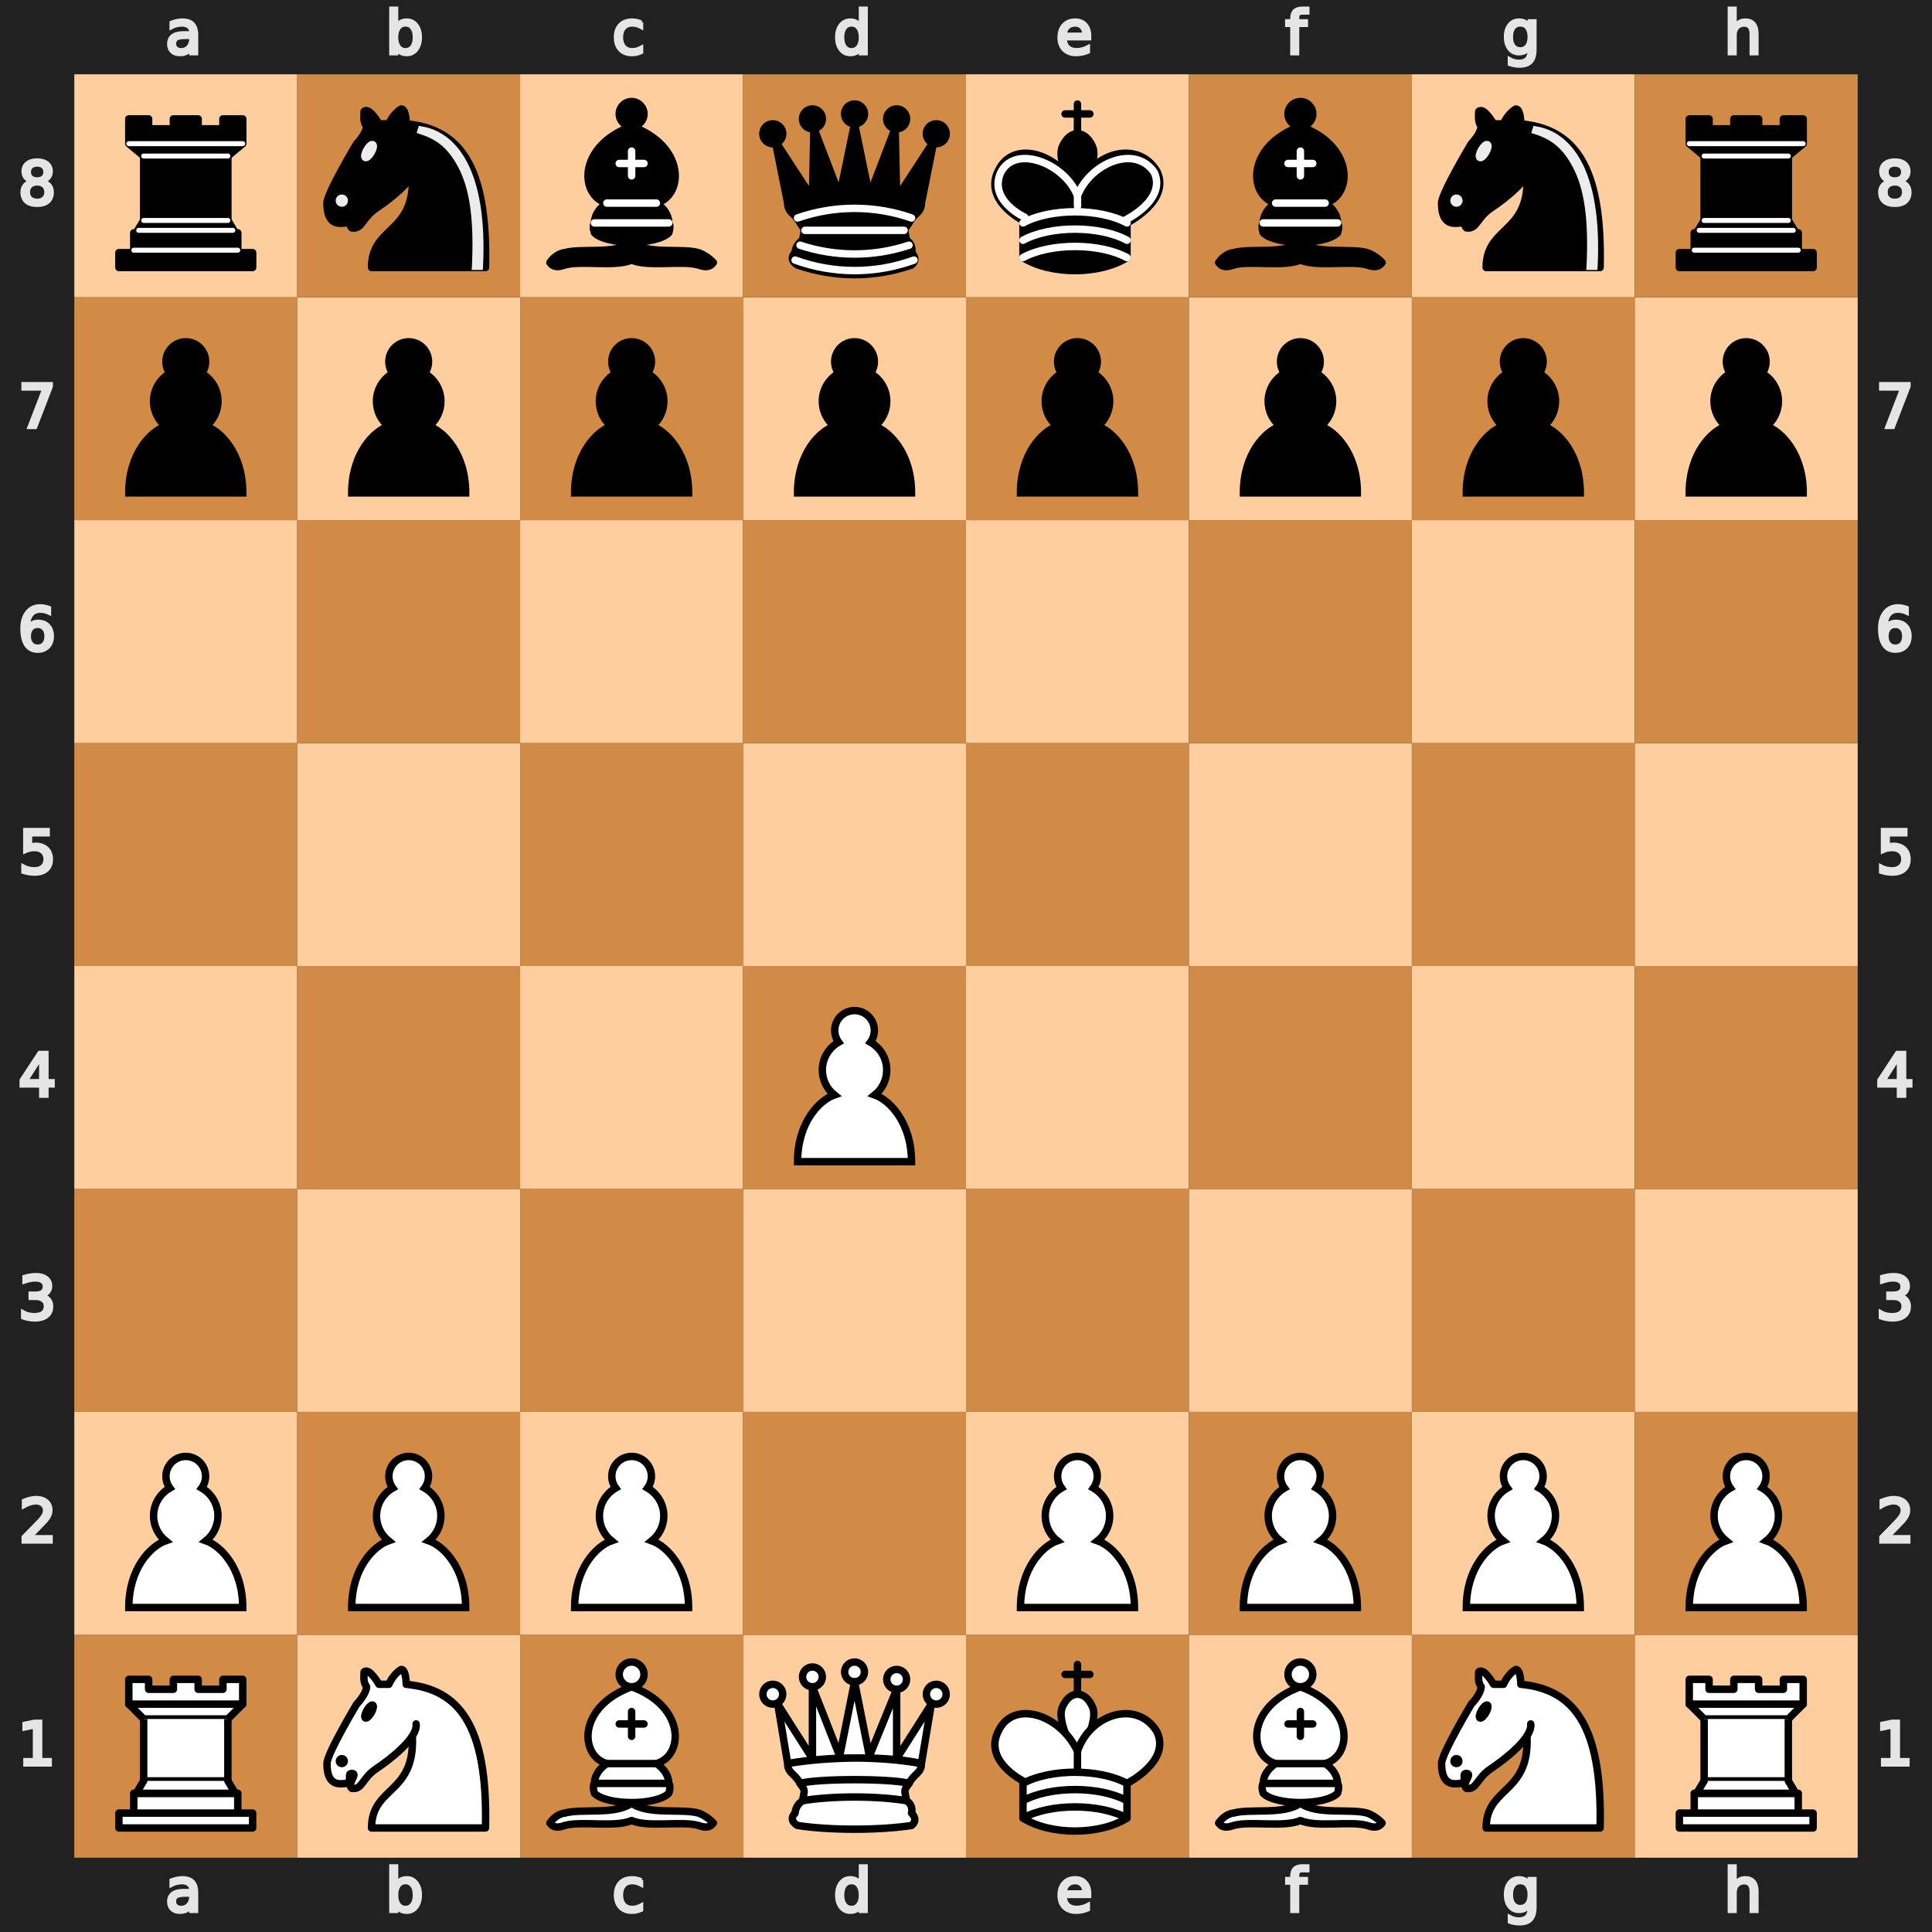
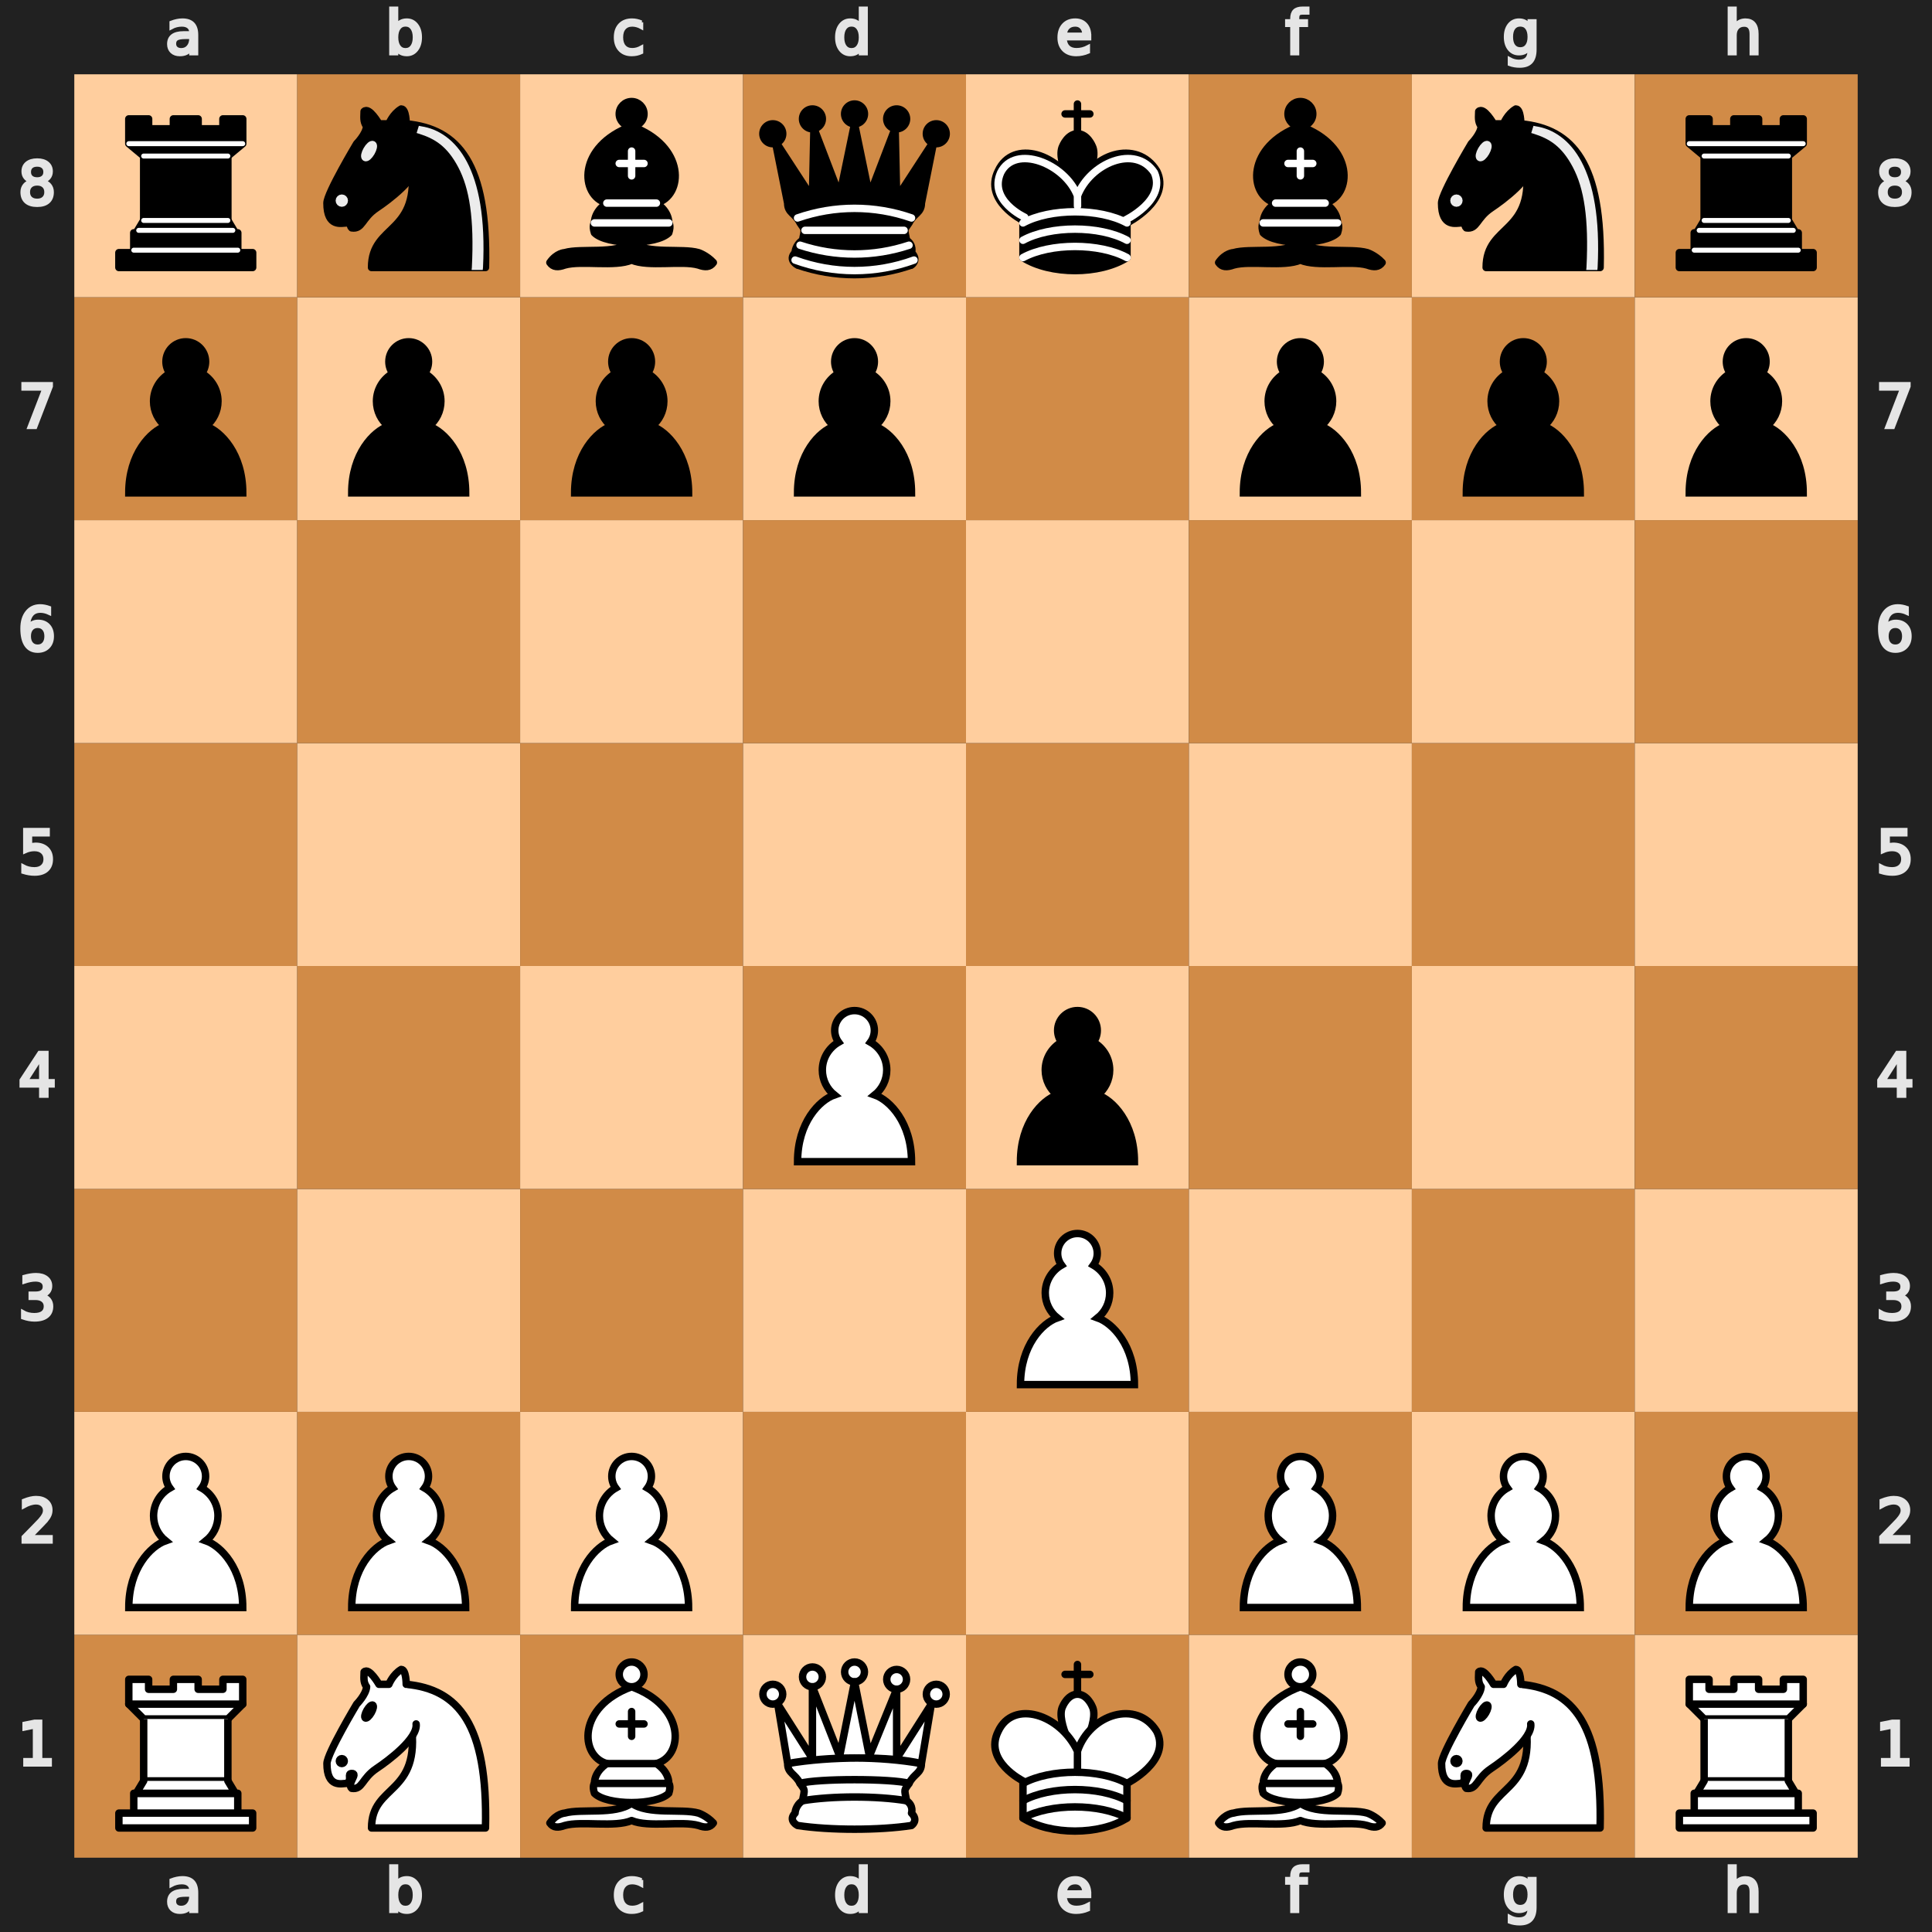
<svg xmlns="http://www.w3.org/2000/svg" xmlns:xlink="http://www.w3.org/1999/xlink" version="1.2" baseProfile="tiny" viewBox="0 0 390 390">
  <defs>
    <g id="white-pawn" class="white pawn">
      <path d="M22.5 9c-2.21 0-4 1.79-4 4 0 .89.29 1.71.78 2.38C17.33 16.5 16 18.59 16 21c0 2.03.94 3.84 2.41 5.03-3 1.06-7.41 5.55-7.41 13.47h23c0-7.92-4.41-12.41-7.41-13.47 1.47-1.19 2.41-3 2.41-5.03 0-2.41-1.33-4.5-3.28-5.62.49-.67.78-1.49.78-2.38 0-2.21-1.79-4-4-4z" fill="#fff" stroke="#000" stroke-width="1.5" stroke-linecap="round" />
    </g>
    <g id="white-knight" class="white knight" fill="none" fill-rule="evenodd" stroke="#000" stroke-width="1.5" stroke-linecap="round" stroke-linejoin="round">
      <path d="M 22,10 C 32.5,11 38.5,18 38,39 L 15,39 C 15,30 25,32.5 23,18" style="fill:#ffffff; stroke:#000000;" />
      <path d="M 24,18 C 24.38,20.91 18.45,25.37 16,27 C 13,29 13.18,31.34 11,31 C 9.958,30.06 12.41,27.96 11,28 C 10,28 11.19,29.23 10,30 C 9,30 5.997,31 6,26 C 6,24 12,14 12,14 C 12,14 13.89,12.1 14,10.5 C 13.27,9.506 13.5,8.5 13.5,7.5 C 14.5,6.5 16.5,10 16.5,10 L 18.5,10 C 18.5,10 19.28,8.008 21,7 C 22,7 22,10 22,10" style="fill:#ffffff; stroke:#000000;" />
      <path d="M 9.5 25.5 A 0.5 0.5 0 1 1 8.5,25.5 A 0.5 0.5 0 1 1 9.5 25.5 z" style="fill:#000000; stroke:#000000;" />
      <path d="M 15 15.5 A 0.5 1.5 0 1 1 14,15.5 A 0.5 1.5 0 1 1 15 15.5 z" transform="matrix(0.866,0.5,-0.5,0.866,9.693,-5.173)" style="fill:#000000; stroke:#000000;" />
    </g>
    <g id="white-bishop" class="white bishop" fill="none" fill-rule="evenodd" stroke="#000" stroke-width="1.5" stroke-linecap="round" stroke-linejoin="round">
      <g fill="#fff" stroke-linecap="butt">
        <path d="M9 36c3.39-.97 10.11.43 13.5-2 3.39 2.43 10.11 1.03 13.5 2 0 0 1.65.54 3 2-.68.97-1.65.99-3 .5-3.39-.97-10.11.46-13.5-1-3.39 1.46-10.11.03-13.5 1-1.354.49-2.323.47-3-.5 1.354-1.94 3-2 3-2zM15 32c2.5 2.5 12.5 2.5 15 0 .5-1.5 0-2 0-2 0-2.5-2.5-4-2.5-4 5.5-1.5 6-11.5-5-15.5-11 4-10.5 14-5 15.5 0 0-2.5 1.5-2.5 4 0 0-.5.5 0 2zM25 8a2.5 2.5 0 1 1-5 0 2.5 2.5 0 1 1 5 0z" />
      </g>
      <path d="M17.5 26h10M15 30h15m-7.5-14.5v5M20 18h5" stroke-linejoin="miter" />
    </g>
    <g id="white-rook" class="white rook" fill="#fff" fill-rule="evenodd" stroke="#000" stroke-width="1.5" stroke-linecap="round" stroke-linejoin="round">
      <path d="M9 39h27v-3H9v3zM12 36v-4h21v4H12zM11 14V9h4v2h5V9h5v2h5V9h4v5" stroke-linecap="butt" />
      <path d="M34 14l-3 3H14l-3-3" />
      <path d="M31 17v12.5H14V17" stroke-linecap="butt" stroke-linejoin="miter" />
      <path d="M31 29.5l1.5 2.5h-20l1.5-2.5" />
      <path d="M11 14h23" fill="none" stroke-linejoin="miter" />
    </g>
    <g id="white-queen" class="white queen" fill="#fff" fill-rule="evenodd" stroke="#000" stroke-width="1.5" stroke-linecap="round" stroke-linejoin="round">
      <path d="M8 12a2 2 0 1 1-4 0 2 2 0 1 1 4 0zM24.5 7.5a2 2 0 1 1-4 0 2 2 0 1 1 4 0zM41 12a2 2 0 1 1-4 0 2 2 0 1 1 4 0zM16 8.5a2 2 0 1 1-4 0 2 2 0 1 1 4 0zM33 9a2 2 0 1 1-4 0 2 2 0 1 1 4 0z" />
      <path d="M9 26c8.5-1.5 21-1.5 27 0l2-12-7 11V11l-5.5 13.5-3-15-3 15-5.5-14V25L7 14l2 12zM9 26c0 2 1.5 2 2.5 4 1 1.5 1 1 .5 3.5-1.5 1-1.5 2.5-1.5 2.5-1.5 1.5.5 2.5.5 2.5 6.5 1 16.5 1 23 0 0 0 1.5-1 0-2.5 0 0 .5-1.5-1-2.5-.5-2.5-.5-2 .5-3.5 1-2 2.5-2 2.5-4-8.5-1.5-18.5-1.5-27 0z" stroke-linecap="butt" />
      <path d="M11.5 30c3.5-1 18.5-1 22 0M12 33.5c6-1 15-1 21 0" fill="none" />
    </g>
    <g id="white-king" class="white king" fill="none" fill-rule="evenodd" stroke="#000" stroke-width="1.5" stroke-linecap="round" stroke-linejoin="round">
      <path d="M22.5 11.63V6M20 8h5" stroke-linejoin="miter" />
      <path d="M22.5 25s4.5-7.5 3-10.5c0 0-1-2.5-3-2.5s-3 2.5-3 2.5c-1.5 3 3 10.5 3 10.5" fill="#fff" stroke-linecap="butt" stroke-linejoin="miter" />
      <path d="M11.5 37c5.5 3.5 15.5 3.5 21 0v-7s9-4.5 6-10.5c-4-6.5-13.5-3.5-16 4V27v-3.5c-3.5-7.5-13-10.5-16-4-3 6 5 10 5 10V37z" fill="#fff" />
      <path d="M11.5 30c5.5-3 15.5-3 21 0m-21 3.5c5.5-3 15.5-3 21 0m-21 3.5c5.5-3 15.5-3 21 0" />
    </g>
    <g id="black-pawn" class="black pawn">
      <path d="M22.5 9c-2.21 0-4 1.79-4 4 0 .89.29 1.71.78 2.38C17.33 16.5 16 18.59 16 21c0 2.03.94 3.84 2.41 5.03-3 1.06-7.41 5.55-7.41 13.47h23c0-7.92-4.41-12.41-7.41-13.47 1.47-1.19 2.41-3 2.41-5.03 0-2.41-1.33-4.5-3.28-5.62.49-.67.78-1.49.78-2.38 0-2.21-1.79-4-4-4z" fill="#000" stroke="#000" stroke-width="1.5" stroke-linecap="round" />
    </g>
    <g id="black-knight" class="black knight" fill="none" fill-rule="evenodd" stroke="#000" stroke-width="1.5" stroke-linecap="round" stroke-linejoin="round">
      <path d="M 22,10 C 32.5,11 38.5,18 38,39 L 15,39 C 15,30 25,32.5 23,18" style="fill:#000000; stroke:#000000;" />
      <path d="M 24,18 C 24.38,20.91 18.45,25.37 16,27 C 13,29 13.18,31.34 11,31 C 9.958,30.06 12.41,27.96 11,28 C 10,28 11.19,29.23 10,30 C 9,30 5.997,31 6,26 C 6,24 12,14 12,14 C 12,14 13.89,12.1 14,10.5 C 13.27,9.506 13.5,8.5 13.5,7.5 C 14.5,6.5 16.5,10 16.5,10 L 18.5,10 C 18.5,10 19.28,8.008 21,7 C 22,7 22,10 22,10" style="fill:#000000; stroke:#000000;" />
      <path d="M 9.5 25.5 A 0.5 0.5 0 1 1 8.5,25.5 A 0.5 0.5 0 1 1 9.5 25.5 z" style="fill:#ececec; stroke:#ececec;" />
      <path d="M 15 15.5 A 0.5 1.5 0 1 1 14,15.5 A 0.5 1.5 0 1 1 15 15.5 z" transform="matrix(0.866,0.5,-0.5,0.866,9.693,-5.173)" style="fill:#ececec; stroke:#ececec;" />
      <path d="M 24.55,10.4 L 24.1,11.85 L 24.6,12 C 27.75,13 30.25,14.49 32.5,18.75 C 34.75,23.01 35.75,29.06 35.25,39 L 35.2,39.5 L 37.45,39.5 L 37.5,39 C 38,28.94 36.62,22.15 34.25,17.66 C 31.88,13.17 28.46,11.02 25.06,10.5 L 24.55,10.4 z " style="fill:#ececec; stroke:none;" />
    </g>
    <g id="black-bishop" class="black bishop" fill="none" fill-rule="evenodd" stroke="#000" stroke-width="1.5" stroke-linecap="round" stroke-linejoin="round">
      <path d="M9 36c3.39-.97 10.11.43 13.5-2 3.39 2.43 10.11 1.03 13.5 2 0 0 1.65.54 3 2-.68.97-1.65.99-3 .5-3.39-.97-10.11.46-13.5-1-3.39 1.46-10.11.03-13.5 1-1.354.49-2.323.47-3-.5 1.354-1.94 3-2 3-2zm6-4c2.5 2.5 12.5 2.5 15 0 .5-1.5 0-2 0-2 0-2.5-2.5-4-2.5-4 5.5-1.5 6-11.5-5-15.5-11 4-10.5 14-5 15.5 0 0-2.5 1.5-2.5 4 0 0-.5.5 0 2zM25 8a2.5 2.5 0 1 1-5 0 2.5 2.5 0 1 1 5 0z" fill="#000" stroke-linecap="butt" />
      <path d="M17.5 26h10M15 30h15m-7.5-14.5v5M20 18h5" stroke="#fff" stroke-linejoin="miter" />
    </g>
    <g id="black-rook" class="black rook" fill="#000" fill-rule="evenodd" stroke="#000" stroke-width="1.5" stroke-linecap="round" stroke-linejoin="round">
      <path d="M9 39h27v-3H9v3zM12.5 32l1.5-2.5h17l1.5 2.5h-20zM12 36v-4h21v4H12z" stroke-linecap="butt" />
      <path d="M14 29.5v-13h17v13H14z" stroke-linecap="butt" stroke-linejoin="miter" />
      <path d="M14 16.5L11 14h23l-3 2.5H14zM11 14V9h4v2h5V9h5v2h5V9h4v5H11z" stroke-linecap="butt" />
      <path d="M12 35.5h21M13 31.5h19M14 29.5h17M14 16.5h17M11 14h23" fill="none" stroke="#fff" stroke-width="1" stroke-linejoin="miter" />
    </g>
    <g id="black-queen" class="black queen" fill="#000" fill-rule="evenodd" stroke="#000" stroke-width="1.5" stroke-linecap="round" stroke-linejoin="round">
      <g fill="#000" stroke="none">
        <circle cx="6" cy="12" r="2.75" />
        <circle cx="14" cy="9" r="2.75" />
        <circle cx="22.5" cy="8" r="2.75" />
        <circle cx="31" cy="9" r="2.75" />
        <circle cx="39" cy="12" r="2.75" />
      </g>
      <path d="M9 26c8.5-1.5 21-1.5 27 0l2.5-12.5L31 25l-.3-14.1-5.2 13.6-3-14.5-3 14.5-5.2-13.6L14 25 6.5 13.5 9 26zM9 26c0 2 1.5 2 2.5 4 1 1.5 1 1 .5 3.5-1.5 1-1.5 2.5-1.5 2.5-1.5 1.5.5 2.5.5 2.5 6.5 1 16.5 1 23 0 0 0 1.5-1 0-2.5 0 0 .5-1.5-1-2.5-.5-2.5-.5-2 .5-3.5 1-2 2.5-2 2.5-4-8.5-1.5-18.5-1.5-27 0z" stroke-linecap="butt" />
      <path d="M11 38.5a35 35 1 0 0 23 0" fill="none" stroke-linecap="butt" />
      <path d="M11 29a35 35 1 0 1 23 0M12.5 31.5h20M11.5 34.5a35 35 1 0 0 22 0M10.5 37.5a35 35 1 0 0 24 0" fill="none" stroke="#fff" />
    </g>
    <g id="black-king" class="black king" fill="none" fill-rule="evenodd" stroke="#000" stroke-width="1.5" stroke-linecap="round" stroke-linejoin="round">
      <path d="M22.5 11.63V6" stroke-linejoin="miter" />
      <path d="M22.5 25s4.5-7.5 3-10.5c0 0-1-2.5-3-2.5s-3 2.5-3 2.5c-1.5 3 3 10.5 3 10.5" fill="#000" stroke-linecap="butt" stroke-linejoin="miter" />
      <path d="M11.5 37c5.5 3.5 15.5 3.5 21 0v-7s9-4.5 6-10.5c-4-6.5-13.5-3.5-16 4V27v-3.5c-3.5-7.5-13-10.5-16-4-3 6 5 10 5 10V37z" fill="#000" />
      <path d="M20 8h5" stroke-linejoin="miter" />
      <path d="M32 29.5s8.5-4 6.03-9.65C34.15 14 25 18 22.5 24.5l.01 2.1-.01-2.1C20 18 9.906 14 6.997 19.85c-2.497 5.65 4.853 9 4.853 9M11.5 30c5.5-3 15.5-3 21 0m-21 3.5c5.5-3 15.5-3 21 0m-21 3.5c5.5-3 15.5-3 21 0" stroke="#fff" />
    </g>
  </defs>
  <rect x="0" y="0" width="390" height="390" fill="#212121" />
  <g transform="translate(20, 0) scale(0.75, 0.75)" fill="#e5e5e5" stroke="#e5e5e5">
    <path d="M23.328 10.016q-1.742 0-2.414.398-.672.398-.672 1.36 0 .765.5 1.218.508.445 1.375.445 1.196 0 1.914-.843.727-.852.727-2.258v-.32zm2.867-.594v4.992h-1.437v-1.328q-.492.797-1.227 1.18-.734.375-1.797.375-1.343 0-2.14-.75-.79-.758-.79-2.024 0-1.476.985-2.226.992-.75 2.953-.75h2.016V8.75q0-.992-.656-1.531-.649-.547-1.829-.547-.75 0-1.46.18-.711.18-1.368.539V6.062q.79-.304 1.532-.453.742-.156 1.445-.156 1.898 0 2.836.984.937.985.937 2.985z" />
  </g>
  <g transform="translate(20, 375) scale(0.75, 0.75)" fill="#e5e5e5" stroke="#e5e5e5">
    <path d="M23.328 10.016q-1.742 0-2.414.398-.672.398-.672 1.36 0 .765.5 1.218.508.445 1.375.445 1.196 0 1.914-.843.727-.852.727-2.258v-.32zm2.867-.594v4.992h-1.437v-1.328q-.492.797-1.227 1.18-.734.375-1.797.375-1.343 0-2.14-.75-.79-.758-.79-2.024 0-1.476.985-2.226.992-.75 2.953-.75h2.016V8.75q0-.992-.656-1.531-.649-.547-1.829-.547-.75 0-1.46.18-.711.18-1.368.539V6.062q.79-.304 1.532-.453.742-.156 1.445-.156 1.898 0 2.836.984.937.985.937 2.985z" />
  </g>
  <g transform="translate(65, 0) scale(0.75, 0.75)" fill="#e5e5e5" stroke="#e5e5e5">
    <path d="M24.922 10.047q0-1.586-.656-2.485-.649-.906-1.79-.906-1.14 0-1.796.906-.649.899-.649 2.485 0 1.586.649 2.492.656.898 1.797.898 1.14 0 1.789-.898.656-.906.656-2.492zm-4.89-3.055q.452-.781 1.14-1.156.695-.383 1.656-.383 1.594 0 2.586 1.266 1 1.265 1 3.328 0 2.062-1 3.328-.992 1.266-2.586 1.266-.96 0-1.656-.375-.688-.383-1.14-1.164v1.312h-1.446V2.258h1.445z" />
  </g>
  <g transform="translate(65, 375) scale(0.75, 0.75)" fill="#e5e5e5" stroke="#e5e5e5">
    <path d="M24.922 10.047q0-1.586-.656-2.485-.649-.906-1.79-.906-1.14 0-1.796.906-.649.899-.649 2.485 0 1.586.649 2.492.656.898 1.797.898 1.14 0 1.789-.898.656-.906.656-2.492zm-4.89-3.055q.452-.781 1.14-1.156.695-.383 1.656-.383 1.594 0 2.586 1.266 1 1.265 1 3.328 0 2.062-1 3.328-.992 1.266-2.586 1.266-.96 0-1.656-.375-.688-.383-1.14-1.164v1.312h-1.446V2.258h1.445z" />
  </g>
  <g transform="translate(110, 0) scale(0.75, 0.75)" fill="#e5e5e5" stroke="#e5e5e5">
    <path d="M25.96 6v1.344q-.608-.336-1.226-.5-.609-.172-1.234-.172-1.398 0-2.172.89-.773.883-.773 2.485 0 1.601.773 2.492.774.883 2.172.883.625 0 1.234-.164.618-.172 1.227-.508v1.328q-.602.281-1.25.422-.64.14-1.367.14-1.977 0-3.14-1.242-1.165-1.242-1.165-3.351 0-2.14 1.172-3.367 1.18-1.227 3.227-1.227.664 0 1.296.14.633.134 1.227.407z" />
  </g>
  <g transform="translate(110, 375) scale(0.75, 0.75)" fill="#e5e5e5" stroke="#e5e5e5">
    <path d="M25.96 6v1.344q-.608-.336-1.226-.5-.609-.172-1.234-.172-1.398 0-2.172.89-.773.883-.773 2.485 0 1.601.773 2.492.774.883 2.172.883.625 0 1.234-.164.618-.172 1.227-.508v1.328q-.602.281-1.25.422-.64.14-1.367.14-1.977 0-3.14-1.242-1.165-1.242-1.165-3.351 0-2.14 1.172-3.367 1.18-1.227 3.227-1.227.664 0 1.296.14.633.134 1.227.407z" />
  </g>
  <g transform="translate(155, 0) scale(0.75, 0.75)" fill="#e5e5e5" stroke="#e5e5e5">
    <path d="M24.973 6.992V2.258h1.437v12.156h-1.437v-1.312q-.453.78-1.149 1.164-.687.375-1.656.375-1.586 0-2.586-1.266-.992-1.266-.992-3.328 0-2.063.992-3.328 1-1.266 2.586-1.266.969 0 1.656.383.696.375 1.149 1.156zm-4.899 3.055q0 1.586.649 2.492.656.898 1.797.898 1.14 0 1.796-.898.657-.906.657-2.492 0-1.586-.657-2.485-.656-.906-1.796-.906-1.141 0-1.797.906-.649.899-.649 2.485z" />
  </g>
  <g transform="translate(155, 375) scale(0.75, 0.75)" fill="#e5e5e5" stroke="#e5e5e5">
    <path d="M24.973 6.992V2.258h1.437v12.156h-1.437v-1.312q-.453.78-1.149 1.164-.687.375-1.656.375-1.586 0-2.586-1.266-.992-1.266-.992-3.328 0-2.063.992-3.328 1-1.266 2.586-1.266.969 0 1.656.383.696.375 1.149 1.156zm-4.899 3.055q0 1.586.649 2.492.656.898 1.797.898 1.14 0 1.796-.898.657-.906.657-2.492 0-1.586-.657-2.485-.656-.906-1.796-.906-1.141 0-1.797.906-.649.899-.649 2.485z" />
  </g>
  <g transform="translate(200, 0) scale(0.75, 0.75)" fill="#e5e5e5" stroke="#e5e5e5">
    <path d="M26.555 9.68v.703h-6.61q.094 1.484.89 2.265.806.774 2.235.774.828 0 1.602-.203.781-.203 1.547-.61v1.36q-.774.328-1.586.5-.813.172-1.649.172-2.093 0-3.32-1.22-1.219-1.218-1.219-3.296 0-2.148 1.157-3.406 1.164-1.266 3.132-1.266 1.766 0 2.79 1.14 1.03 1.134 1.03 3.087zm-1.438-.422q-.015-1.18-.664-1.883-.64-.703-1.703-.703-1.203 0-1.93.68-.718.68-.828 1.914z" />
  </g>
  <g transform="translate(200, 375) scale(0.75, 0.75)" fill="#e5e5e5" stroke="#e5e5e5">
    <path d="M26.555 9.68v.703h-6.61q.094 1.484.89 2.265.806.774 2.235.774.828 0 1.602-.203.781-.203 1.547-.61v1.36q-.774.328-1.586.5-.813.172-1.649.172-2.093 0-3.32-1.22-1.219-1.218-1.219-3.296 0-2.148 1.157-3.406 1.164-1.266 3.132-1.266 1.766 0 2.79 1.14 1.03 1.134 1.03 3.087zm-1.438-.422q-.015-1.18-.664-1.883-.64-.703-1.703-.703-1.203 0-1.93.68-.718.68-.828 1.914z" />
  </g>
  <g transform="translate(245, 0) scale(0.75, 0.75)" fill="#e5e5e5" stroke="#e5e5e5">
    <path d="M25.285 2.258v1.195H23.91q-.773 0-1.078.313-.297.312-.297 1.125v.773h2.367v1.117h-2.367v7.633H21.09V6.781h-1.375V5.664h1.375v-.61q0-1.46.68-2.124.68-.672 2.156-.672z" />
  </g>
  <g transform="translate(245, 375) scale(0.75, 0.75)" fill="#e5e5e5" stroke="#e5e5e5">
    <path d="M25.285 2.258v1.195H23.91q-.773 0-1.078.313-.297.312-.297 1.125v.773h2.367v1.117h-2.367v7.633H21.09V6.781h-1.375V5.664h1.375v-.61q0-1.46.68-2.124.68-.672 2.156-.672z" />
  </g>
  <g transform="translate(290, 0) scale(0.75, 0.75)" fill="#e5e5e5" stroke="#e5e5e5">
    <path d="M24.973 9.937q0-1.562-.649-2.421-.64-.86-1.804-.86-1.157 0-1.805.86-.64.859-.64 2.421 0 1.555.64 2.415.648.859 1.805.859 1.164 0 1.804-.86.649-.859.649-2.414zm1.437 3.391q0 2.234-.992 3.32-.992 1.094-3.04 1.094-.757 0-1.429-.117-.672-.11-1.304-.344v-1.398q.632.344 1.25.508.617.164 1.257.164 1.414 0 2.118-.743.703-.734.703-2.226v-.711q-.446.773-1.141 1.156-.695.383-1.664.383-1.61 0-2.594-1.227-.984-1.226-.984-3.25 0-2.03.984-3.257.985-1.227 2.594-1.227.969 0 1.664.383t1.14 1.156V5.664h1.438z" />
  </g>
  <g transform="translate(290, 375) scale(0.75, 0.75)" fill="#e5e5e5" stroke="#e5e5e5">
    <path d="M24.973 9.937q0-1.562-.649-2.421-.64-.86-1.804-.86-1.157 0-1.805.86-.64.859-.64 2.421 0 1.555.64 2.415.648.859 1.805.859 1.164 0 1.804-.86.649-.859.649-2.414zm1.437 3.391q0 2.234-.992 3.32-.992 1.094-3.04 1.094-.757 0-1.429-.117-.672-.11-1.304-.344v-1.398q.632.344 1.25.508.617.164 1.257.164 1.414 0 2.118-.743.703-.734.703-2.226v-.711q-.446.773-1.141 1.156-.695.383-1.664.383-1.61 0-2.594-1.227-.984-1.226-.984-3.25 0-2.03.984-3.257.985-1.227 2.594-1.227.969 0 1.664.383t1.14 1.156V5.664h1.438z" />
  </g>
  <g transform="translate(335, 0) scale(0.75, 0.75)" fill="#e5e5e5" stroke="#e5e5e5">
    <path d="M26.164 9.133v5.281h-1.437V9.18q0-1.243-.485-1.86-.484-.617-1.453-.617-1.164 0-1.836.742-.672.742-.672 2.024v4.945h-1.445V2.258h1.445v4.765q.516-.789 1.211-1.18.703-.39 1.617-.39 1.508 0 2.282.938.773.93.773 2.742z" />
  </g>
  <g transform="translate(335, 375) scale(0.75, 0.75)" fill="#e5e5e5" stroke="#e5e5e5">
    <path d="M26.164 9.133v5.281h-1.437V9.18q0-1.243-.485-1.86-.484-.617-1.453-.617-1.164 0-1.836.742-.672.742-.672 2.024v4.945h-1.445V2.258h1.445v4.765q.516-.789 1.211-1.18.703-.39 1.617-.39 1.508 0 2.282.938.773.93.773 2.742z" />
  </g>
  <g transform="translate(0, 335) scale(0.75, 0.75)" fill="#e5e5e5" stroke="#e5e5e5">
    <path d="M6.754 26.996h2.578v-8.898l-2.805.562v-1.437l2.79-.563h1.578v10.336h2.578v1.328h-6.72z" />
  </g>
  <g transform="translate(375, 335) scale(0.75, 0.75)" fill="#e5e5e5" stroke="#e5e5e5">
    <path d="M6.754 26.996h2.578v-8.898l-2.805.562v-1.437l2.79-.563h1.578v10.336h2.578v1.328h-6.72z" />
  </g>
  <g transform="translate(0, 290) scale(0.75, 0.75)" fill="#e5e5e5" stroke="#e5e5e5">
    <path d="M8.195 26.996h5.508v1.328H6.297v-1.328q.898-.93 2.445-2.492 1.555-1.57 1.953-2.024.758-.851 1.055-1.437.305-.594.305-1.164 0-.93-.657-1.516-.648-.586-1.695-.586-.742 0-1.57.258-.82.258-1.758.781v-1.593q.953-.383 1.781-.578.828-.196 1.516-.196 1.812 0 2.89.906 1.079.907 1.079 2.422 0 .72-.274 1.368-.265.64-.976 1.515-.196.227-1.243 1.313-1.046 1.078-2.953 3.023z" />
  </g>
  <g transform="translate(375, 290) scale(0.75, 0.75)" fill="#e5e5e5" stroke="#e5e5e5">
    <path d="M8.195 26.996h5.508v1.328H6.297v-1.328q.898-.93 2.445-2.492 1.555-1.57 1.953-2.024.758-.851 1.055-1.437.305-.594.305-1.164 0-.93-.657-1.516-.648-.586-1.695-.586-.742 0-1.57.258-.82.258-1.758.781v-1.593q.953-.383 1.781-.578.828-.196 1.516-.196 1.812 0 2.89.906 1.079.907 1.079 2.422 0 .72-.274 1.368-.265.64-.976 1.515-.196.227-1.243 1.313-1.046 1.078-2.953 3.023z" />
  </g>
  <g transform="translate(0, 245) scale(0.75, 0.75)" fill="#e5e5e5" stroke="#e5e5e5">
    <path d="M11.434 22.035q1.132.242 1.765 1.008.64.766.64 1.89 0 1.727-1.187 2.672-1.187.946-3.375.946-.734 0-1.515-.149-.774-.14-1.602-.43V26.45q.656.383 1.438.578.78.196 1.632.196 1.485 0 2.258-.586.782-.586.782-1.703 0-1.032-.727-1.61-.719-.586-2.008-.586h-1.36v-1.297h1.423q1.164 0 1.78-.46.618-.47.618-1.344 0-.899-.64-1.375-.633-.485-1.82-.485-.65 0-1.391.141-.743.14-1.633.437V16.95q.898-.25 1.68-.375.788-.125 1.484-.125 1.797 0 2.844.82 1.046.813 1.046 2.204 0 .968-.554 1.64-.555.664-1.578.922z" />
  </g>
  <g transform="translate(375, 245) scale(0.75, 0.75)" fill="#e5e5e5" stroke="#e5e5e5">
    <path d="M11.434 22.035q1.132.242 1.765 1.008.64.766.64 1.89 0 1.727-1.187 2.672-1.187.946-3.375.946-.734 0-1.515-.149-.774-.14-1.602-.43V26.45q.656.383 1.438.578.78.196 1.632.196 1.485 0 2.258-.586.782-.586.782-1.703 0-1.032-.727-1.61-.719-.586-2.008-.586h-1.36v-1.297h1.423q1.164 0 1.78-.46.618-.47.618-1.344 0-.899-.64-1.375-.633-.485-1.82-.485-.65 0-1.391.141-.743.14-1.633.437V16.95q.898-.25 1.68-.375.788-.125 1.484-.125 1.797 0 2.844.82 1.046.813 1.046 2.204 0 .968-.554 1.64-.555.664-1.578.922z" />
  </g>
  <g transform="translate(0, 200) scale(0.75, 0.75)" fill="#e5e5e5" stroke="#e5e5e5">
    <path d="M11.016 18.035L7.03 24.262h3.985zm-.414-1.375h1.984v7.602h1.664v1.312h-1.664v2.75h-1.57v-2.75H5.75v-1.523z" />
  </g>
  <g transform="translate(375, 200) scale(0.75, 0.75)" fill="#e5e5e5" stroke="#e5e5e5">
    <path d="M11.016 18.035L7.03 24.262h3.985zm-.414-1.375h1.984v7.602h1.664v1.312h-1.664v2.75h-1.57v-2.75H5.75v-1.523z" />
  </g>
  <g transform="translate(0, 155) scale(0.75, 0.75)" fill="#e5e5e5" stroke="#e5e5e5">
    <path d="M6.719 16.66h6.195v1.328h-4.75v2.86q.344-.118.688-.172.343-.063.687-.063 1.953 0 3.094 1.07 1.14 1.07 1.14 2.899 0 1.883-1.171 2.93-1.172 1.039-3.305 1.039-.735 0-1.5-.125-.758-.125-1.57-.375v-1.586q.703.383 1.453.57.75.188 1.586.188 1.351 0 2.14-.711.79-.711.79-1.93 0-1.219-.79-1.93-.789-.71-2.14-.71-.633 0-1.266.14-.625.14-1.281.438z" />
  </g>
  <g transform="translate(375, 155) scale(0.75, 0.75)" fill="#e5e5e5" stroke="#e5e5e5">
    <path d="M6.719 16.66h6.195v1.328h-4.75v2.86q.344-.118.688-.172.343-.063.687-.063 1.953 0 3.094 1.07 1.14 1.07 1.14 2.899 0 1.883-1.171 2.93-1.172 1.039-3.305 1.039-.735 0-1.5-.125-.758-.125-1.57-.375v-1.586q.703.383 1.453.57.75.188 1.586.188 1.351 0 2.14-.711.79-.711.79-1.93 0-1.219-.79-1.93-.789-.71-2.14-.71-.633 0-1.266.14-.625.14-1.281.438z" />
  </g>
  <g transform="translate(0, 110) scale(0.75, 0.75)" fill="#e5e5e5" stroke="#e5e5e5">
    <path d="M10.137 21.863q-1.063 0-1.688.727-.617.726-.617 1.992 0 1.258.617 1.992.625.727 1.688.727 1.062 0 1.68-.727.624-.734.624-1.992 0-1.266-.625-1.992-.617-.727-1.68-.727zm3.133-4.945v1.437q-.594-.28-1.204-.43-.601-.148-1.195-.148-1.562 0-2.39 1.055-.82 1.055-.938 3.188.46-.68 1.156-1.04.696-.367 1.531-.367 1.758 0 2.774 1.07 1.023 1.063 1.023 2.899 0 1.797-1.062 2.883-1.063 1.086-2.828 1.086-2.024 0-3.094-1.547-1.07-1.555-1.07-4.5 0-2.766 1.312-4.406 1.313-1.649 3.524-1.649.593 0 1.195.117.61.118 1.266.352z" />
  </g>
  <g transform="translate(375, 110) scale(0.75, 0.75)" fill="#e5e5e5" stroke="#e5e5e5">
    <path d="M10.137 21.863q-1.063 0-1.688.727-.617.726-.617 1.992 0 1.258.617 1.992.625.727 1.688.727 1.062 0 1.68-.727.624-.734.624-1.992 0-1.266-.625-1.992-.617-.727-1.68-.727zm3.133-4.945v1.437q-.594-.28-1.204-.43-.601-.148-1.195-.148-1.562 0-2.39 1.055-.82 1.055-.938 3.188.46-.68 1.156-1.04.696-.367 1.531-.367 1.758 0 2.774 1.07 1.023 1.063 1.023 2.899 0 1.797-1.062 2.883-1.063 1.086-2.828 1.086-2.024 0-3.094-1.547-1.07-1.555-1.07-4.5 0-2.766 1.312-4.406 1.313-1.649 3.524-1.649.593 0 1.195.117.61.118 1.266.352z" />
  </g>
  <g transform="translate(0, 65) scale(0.75, 0.75)" fill="#e5e5e5" stroke="#e5e5e5">
    <path d="M6.25 16.66h7.5v.672L9.516 28.324H7.867l3.985-10.336H6.25z" />
  </g>
  <g transform="translate(375, 65) scale(0.75, 0.75)" fill="#e5e5e5" stroke="#e5e5e5">
    <path d="M6.25 16.66h7.5v.672L9.516 28.324H7.867l3.985-10.336H6.25z" />
  </g>
  <g transform="translate(0, 20) scale(0.75, 0.75)" fill="#e5e5e5" stroke="#e5e5e5">
    <path d="M10 22.785q-1.125 0-1.773.602-.641.601-.641 1.656t.64 1.656q.649.602 1.774.602t1.773-.602q.649-.61.649-1.656 0-1.055-.649-1.656-.64-.602-1.773-.602zm-1.578-.672q-1.016-.25-1.586-.945-.563-.695-.563-1.695 0-1.399.993-2.211 1-.813 2.734-.813 1.742 0 2.734.813.993.812.993 2.21 0 1-.57 1.696-.563.695-1.571.945 1.14.266 1.773 1.04.641.773.641 1.89 0 1.695-1.04 2.602-1.03.906-2.96.906t-2.969-.906Q6 26.738 6 25.043q0-1.117.64-1.89.641-.774 1.782-1.04zm-.578-2.492q0 .906.562 1.414.57.508 1.594.508 1.016 0 1.586-.508.578-.508.578-1.414 0-.906-.578-1.414-.57-.508-1.586-.508-1.023 0-1.594.508-.562.508-.562 1.414z" />
  </g>
  <g transform="translate(375, 20) scale(0.75, 0.75)" fill="#e5e5e5" stroke="#e5e5e5">
    <path d="M10 22.785q-1.125 0-1.773.602-.641.601-.641 1.656t.64 1.656q.649.602 1.774.602t1.773-.602q.649-.61.649-1.656 0-1.055-.649-1.656-.64-.602-1.773-.602zm-1.578-.672q-1.016-.25-1.586-.945-.563-.695-.563-1.695 0-1.399.993-2.211 1-.813 2.734-.813 1.742 0 2.734.813.993.812.993 2.21 0 1-.57 1.696-.563.695-1.571.945 1.14.266 1.773 1.04.641.773.641 1.89 0 1.695-1.04 2.602-1.03.906-2.96.906t-2.969-.906Q6 26.738 6 25.043q0-1.117.64-1.89.641-.774 1.782-1.04zm-.578-2.492q0 .906.562 1.414.57.508 1.594.508 1.016 0 1.586-.508.578-.508.578-1.414 0-.906-.578-1.414-.57-.508-1.586-.508-1.023 0-1.594.508-.562.508-.562 1.414z" />
  </g>
  <rect x="15" y="330" width="45" height="45" class="square dark a1" stroke="none" fill="#d18b47" />
  <rect x="60" y="330" width="45" height="45" class="square light b1" stroke="none" fill="#ffce9e" />
  <rect x="105" y="330" width="45" height="45" class="square dark c1" stroke="none" fill="#d18b47" />
  <rect x="150" y="330" width="45" height="45" class="square light d1" stroke="none" fill="#ffce9e" />
  <rect x="195" y="330" width="45" height="45" class="square dark e1" stroke="none" fill="#d18b47" />
  <rect x="240" y="330" width="45" height="45" class="square light f1" stroke="none" fill="#ffce9e" />
  <rect x="285" y="330" width="45" height="45" class="square dark g1" stroke="none" fill="#d18b47" />
  <rect x="330" y="330" width="45" height="45" class="square light h1" stroke="none" fill="#ffce9e" />
  <rect x="15" y="285" width="45" height="45" class="square light a2" stroke="none" fill="#ffce9e" />
  <rect x="60" y="285" width="45" height="45" class="square dark b2" stroke="none" fill="#d18b47" />
  <rect x="105" y="285" width="45" height="45" class="square light c2" stroke="none" fill="#ffce9e" />
  <rect x="150" y="285" width="45" height="45" class="square dark d2" stroke="none" fill="#d18b47" />
  <rect x="195" y="285" width="45" height="45" class="square light e2" stroke="none" fill="#ffce9e" />
  <rect x="240" y="285" width="45" height="45" class="square dark f2" stroke="none" fill="#d18b47" />
  <rect x="285" y="285" width="45" height="45" class="square light g2" stroke="none" fill="#ffce9e" />
  <rect x="330" y="285" width="45" height="45" class="square dark h2" stroke="none" fill="#d18b47" />
  <rect x="15" y="240" width="45" height="45" class="square dark a3" stroke="none" fill="#d18b47" />
  <rect x="60" y="240" width="45" height="45" class="square light b3" stroke="none" fill="#ffce9e" />
  <rect x="105" y="240" width="45" height="45" class="square dark c3" stroke="none" fill="#d18b47" />
  <rect x="150" y="240" width="45" height="45" class="square light d3" stroke="none" fill="#ffce9e" />
  <rect x="195" y="240" width="45" height="45" class="square dark e3" stroke="none" fill="#d18b47" />
  <rect x="240" y="240" width="45" height="45" class="square light f3" stroke="none" fill="#ffce9e" />
  <rect x="285" y="240" width="45" height="45" class="square dark g3" stroke="none" fill="#d18b47" />
  <rect x="330" y="240" width="45" height="45" class="square light h3" stroke="none" fill="#ffce9e" />
  <rect x="15" y="195" width="45" height="45" class="square light a4" stroke="none" fill="#ffce9e" />
  <rect x="60" y="195" width="45" height="45" class="square dark b4" stroke="none" fill="#d18b47" />
  <rect x="105" y="195" width="45" height="45" class="square light c4" stroke="none" fill="#ffce9e" />
  <rect x="150" y="195" width="45" height="45" class="square dark d4" stroke="none" fill="#d18b47" />
  <rect x="195" y="195" width="45" height="45" class="square light e4" stroke="none" fill="#ffce9e" />
  <rect x="240" y="195" width="45" height="45" class="square dark f4" stroke="none" fill="#d18b47" />
  <rect x="285" y="195" width="45" height="45" class="square light g4" stroke="none" fill="#ffce9e" />
  <rect x="330" y="195" width="45" height="45" class="square dark h4" stroke="none" fill="#d18b47" />
  <rect x="15" y="150" width="45" height="45" class="square dark a5" stroke="none" fill="#d18b47" />
  <rect x="60" y="150" width="45" height="45" class="square light b5" stroke="none" fill="#ffce9e" />
  <rect x="105" y="150" width="45" height="45" class="square dark c5" stroke="none" fill="#d18b47" />
  <rect x="150" y="150" width="45" height="45" class="square light d5" stroke="none" fill="#ffce9e" />
  <rect x="195" y="150" width="45" height="45" class="square dark e5" stroke="none" fill="#d18b47" />
  <rect x="240" y="150" width="45" height="45" class="square light f5" stroke="none" fill="#ffce9e" />
  <rect x="285" y="150" width="45" height="45" class="square dark g5" stroke="none" fill="#d18b47" />
  <rect x="330" y="150" width="45" height="45" class="square light h5" stroke="none" fill="#ffce9e" />
  <rect x="15" y="105" width="45" height="45" class="square light a6" stroke="none" fill="#ffce9e" />
  <rect x="60" y="105" width="45" height="45" class="square dark b6" stroke="none" fill="#d18b47" />
  <rect x="105" y="105" width="45" height="45" class="square light c6" stroke="none" fill="#ffce9e" />
  <rect x="150" y="105" width="45" height="45" class="square dark d6" stroke="none" fill="#d18b47" />
  <rect x="195" y="105" width="45" height="45" class="square light e6" stroke="none" fill="#ffce9e" />
  <rect x="240" y="105" width="45" height="45" class="square dark f6" stroke="none" fill="#d18b47" />
  <rect x="285" y="105" width="45" height="45" class="square light g6" stroke="none" fill="#ffce9e" />
  <rect x="330" y="105" width="45" height="45" class="square dark h6" stroke="none" fill="#d18b47" />
  <rect x="15" y="60" width="45" height="45" class="square dark a7" stroke="none" fill="#d18b47" />
  <rect x="60" y="60" width="45" height="45" class="square light b7" stroke="none" fill="#ffce9e" />
  <rect x="105" y="60" width="45" height="45" class="square dark c7" stroke="none" fill="#d18b47" />
  <rect x="150" y="60" width="45" height="45" class="square light d7" stroke="none" fill="#ffce9e" />
  <rect x="195" y="60" width="45" height="45" class="square dark e7" stroke="none" fill="#d18b47" />
  <rect x="240" y="60" width="45" height="45" class="square light f7" stroke="none" fill="#ffce9e" />
  <rect x="285" y="60" width="45" height="45" class="square dark g7" stroke="none" fill="#d18b47" />
  <rect x="330" y="60" width="45" height="45" class="square light h7" stroke="none" fill="#ffce9e" />
  <rect x="15" y="15" width="45" height="45" class="square light a8" stroke="none" fill="#ffce9e" />
  <rect x="60" y="15" width="45" height="45" class="square dark b8" stroke="none" fill="#d18b47" />
  <rect x="105" y="15" width="45" height="45" class="square light c8" stroke="none" fill="#ffce9e" />
  <rect x="150" y="15" width="45" height="45" class="square dark d8" stroke="none" fill="#d18b47" />
  <rect x="195" y="15" width="45" height="45" class="square light e8" stroke="none" fill="#ffce9e" />
  <rect x="240" y="15" width="45" height="45" class="square dark f8" stroke="none" fill="#d18b47" />
  <rect x="285" y="15" width="45" height="45" class="square light g8" stroke="none" fill="#ffce9e" />
  <rect x="330" y="15" width="45" height="45" class="square dark h8" stroke="none" fill="#d18b47" />
  <use href="#white-rook" xlink:href="#white-rook" transform="translate(15, 330)" />
  <use href="#white-knight" xlink:href="#white-knight" transform="translate(60, 330)" />
  <use href="#white-bishop" xlink:href="#white-bishop" transform="translate(105, 330)" />
  <use href="#white-queen" xlink:href="#white-queen" transform="translate(150, 330)" />
  <use href="#white-king" xlink:href="#white-king" transform="translate(195, 330)" />
  <use href="#white-bishop" xlink:href="#white-bishop" transform="translate(240, 330)" />
  <use href="#white-knight" xlink:href="#white-knight" transform="translate(285, 330)" />
  <use href="#white-rook" xlink:href="#white-rook" transform="translate(330, 330)" />
  <use href="#white-pawn" xlink:href="#white-pawn" transform="translate(15, 285)" />
  <use href="#white-pawn" xlink:href="#white-pawn" transform="translate(60, 285)" />
  <use href="#white-pawn" xlink:href="#white-pawn" transform="translate(105, 285)" />
-   <use href="#white-pawn" xlink:href="#white-pawn" transform="translate(195, 285)" />
  <use href="#white-pawn" xlink:href="#white-pawn" transform="translate(240, 285)" />
  <use href="#white-pawn" xlink:href="#white-pawn" transform="translate(285, 285)" />
  <use href="#white-pawn" xlink:href="#white-pawn" transform="translate(330, 285)" />
+   <use href="#white-pawn" xlink:href="#white-pawn" transform="translate(195, 240)" />
  <use href="#white-pawn" xlink:href="#white-pawn" transform="translate(150, 195)" />
+   <use href="#black-pawn" xlink:href="#black-pawn" transform="translate(195, 195)" />
  <use href="#black-pawn" xlink:href="#black-pawn" transform="translate(15, 60)" />
  <use href="#black-pawn" xlink:href="#black-pawn" transform="translate(60, 60)" />
  <use href="#black-pawn" xlink:href="#black-pawn" transform="translate(105, 60)" />
  <use href="#black-pawn" xlink:href="#black-pawn" transform="translate(150, 60)" />
-   <use href="#black-pawn" xlink:href="#black-pawn" transform="translate(195, 60)" />
  <use href="#black-pawn" xlink:href="#black-pawn" transform="translate(240, 60)" />
  <use href="#black-pawn" xlink:href="#black-pawn" transform="translate(285, 60)" />
  <use href="#black-pawn" xlink:href="#black-pawn" transform="translate(330, 60)" />
  <use href="#black-rook" xlink:href="#black-rook" transform="translate(15, 15)" />
  <use href="#black-knight" xlink:href="#black-knight" transform="translate(60, 15)" />
  <use href="#black-bishop" xlink:href="#black-bishop" transform="translate(105, 15)" />
  <use href="#black-queen" xlink:href="#black-queen" transform="translate(150, 15)" />
  <use href="#black-king" xlink:href="#black-king" transform="translate(195, 15)" />
  <use href="#black-bishop" xlink:href="#black-bishop" transform="translate(240, 15)" />
  <use href="#black-knight" xlink:href="#black-knight" transform="translate(285, 15)" />
  <use href="#black-rook" xlink:href="#black-rook" transform="translate(330, 15)" />
</svg>
